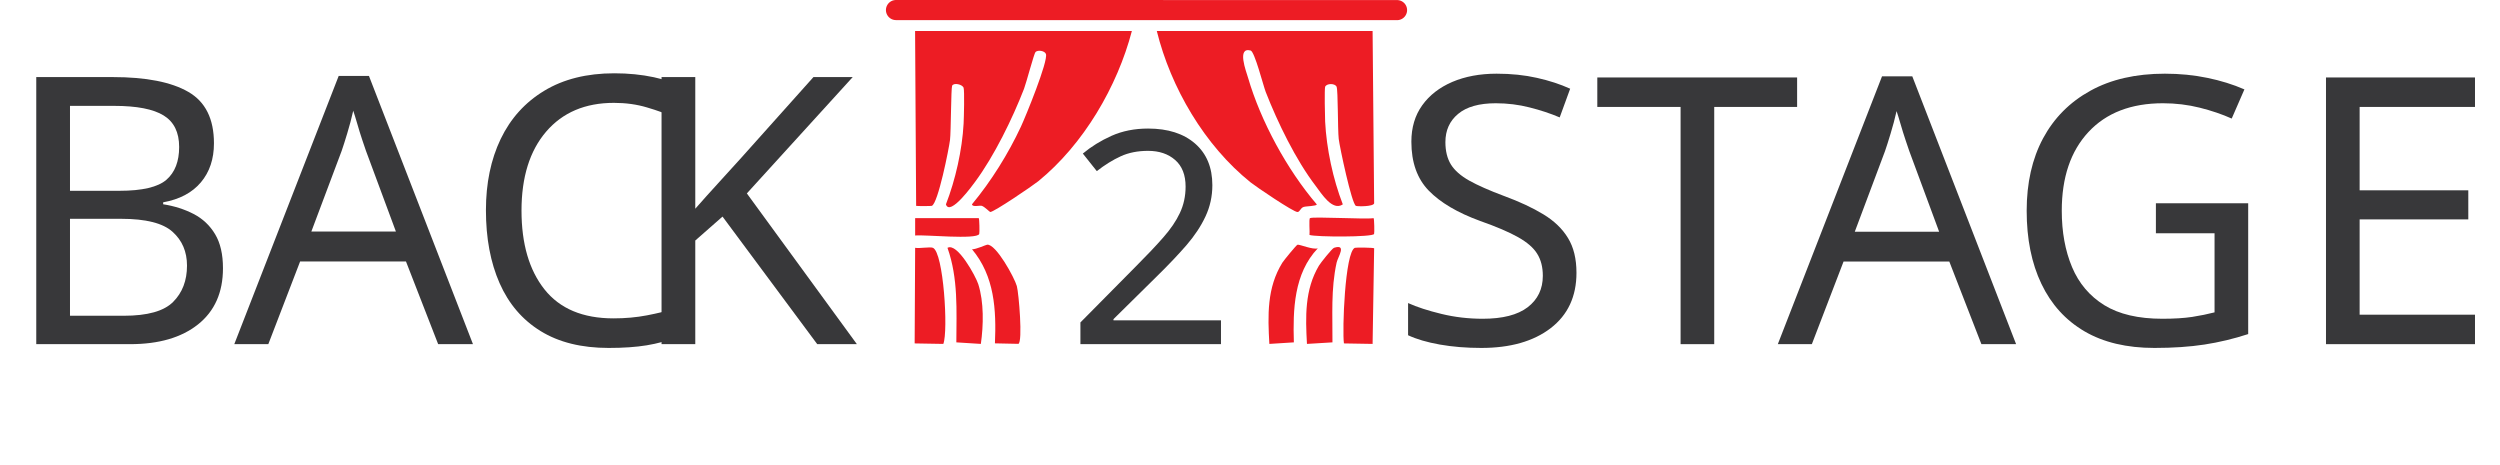
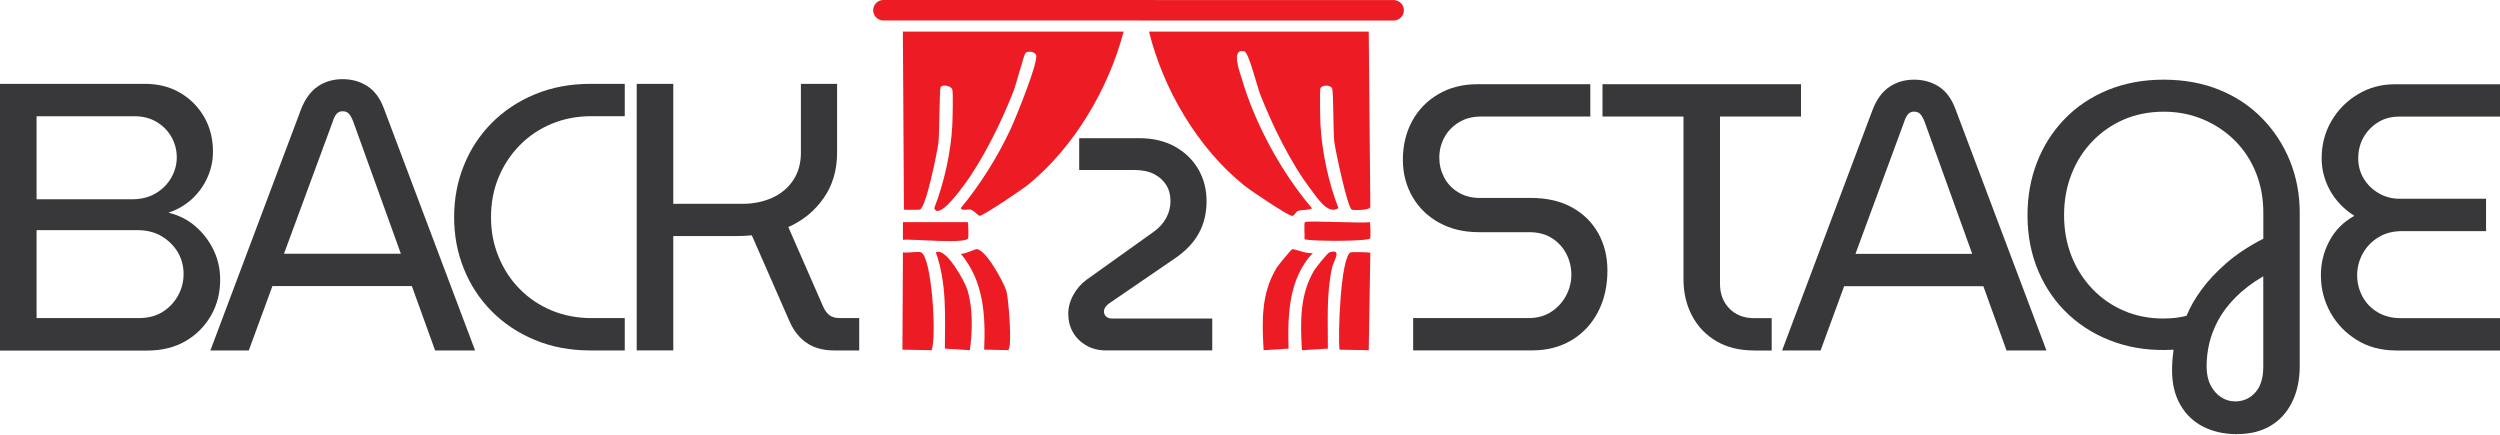
- <svg xmlns="http://www.w3.org/2000/svg" id="Layer_2" data-name="Layer 2" viewBox="0 0 402.94 74.89">
+ <svg xmlns="http://www.w3.org/2000/svg" id="Layer_2" data-name="Layer 2" viewBox="0 0 395.71 68.72">
  <defs>
    <style>
-       .cls-1, .cls-2 {
+       .cls-1 {
+         fill: #38383a;
+       }
+ 
+       .cls-2, .cls-3 {
        fill: #ed1c24;
      }

      .cls-3 {
-         font-family: MuseoModernoRoman-Medium, MuseoModerno;
-         font-size: 48px;
-         font-variation-settings: 'wght' 500;
-         font-weight: 500;
-       }
- 
-       .cls-3, .cls-4, .cls-5 {
-         fill: #38383a;
-       }
- 
-       .cls-2 {
        stroke: #ed1c24;
        stroke-linecap: round;
        stroke-linejoin: round;
        stroke-width: 3.24px;
-       }
- 
-       .cls-4 {
-         font-size: 60.2px;
-       }
- 
-       .cls-4, .cls-5 {
-         font-family: MuseoModernoRoman-Regular, MuseoModerno;
-         font-variation-settings: 'wght' 400;
-       }
- 
-       .cls-5 {
-         font-size: 60.29px;
-       }
- 
-       .cls-6 {
-         letter-spacing: -.07em;
-       }
- 
-       .cls-7 {
-         letter-spacing: -.08em;
-       }
- 
-       .cls-8 {
-         letter-spacing: -.08em;
-       }
- 
-       .cls-9 {
-         letter-spacing: -.09em;
-       }
- 
-       .cls-10 {
-         letter-spacing: -.09em;
-       }
- 
-       .cls-11 {
-         letter-spacing: -.07em;
-       }
- 
-       .cls-12 {
-         letter-spacing: -.06em;
-       }
- 
-       .cls-13 {
-         letter-spacing: -.05em;
-       }
- 
-       .cls-14 {
-         letter-spacing: -.05em;
      }
    </style>
  </defs>
  <g id="Layer_1-2" data-name="Layer 1">
    <g id="Generative_Object" data-name="Generative Object">
      <g>
-         <path class="cls-1" d="M186.47,5h34.76l.25,27.77c-.12.55-2.72.52-2.94.41-.68-.33-2.62-9.5-2.77-10.79-.17-1.46-.1-7.81-.34-8.4s-1.62-.58-1.85,0c-.12.31-.04,4.88,0,5.6.22,4.36,1.27,9.29,2.85,13.35-1.68,1.15-3.44-1.75-4.37-2.97-3.22-4.21-6.14-10.24-8.06-15.16-.4-1.04-1.78-6.5-2.43-6.67-2.26-.6-.71,3.37-.42,4.37,2.05,7.03,6.3,14.85,11.08,20.43,0,.29-1.69.28-2.1.41-.55.17-.6.81-1.01.82-.62.03-6.69-4.08-7.56-4.78-7.44-5.97-12.86-15.29-15.11-24.39Z" />
-         <path class="cls-1" d="M147.51,5h34.92c-2.33,8.91-7.77,18.27-15.11,24.23-.85.69-7.16,4.98-7.72,4.94-.08,0-.87-.82-1.34-.99-.34-.12-1.53.26-1.6-.25,3.11-3.75,5.84-8.13,7.89-12.52.76-1.63,4.42-10.57,4.03-11.7-.18-.53-1.29-.7-1.68-.33-.23.21-1.52,5.09-1.85,5.93-1.87,4.82-4.81,10.84-7.89,15-.31.41-4.04,5.63-4.7,3.63,1.54-3.97,2.62-8.76,2.85-13.02.05-.84.16-5.29,0-5.77-.19-.56-1.6-.87-1.85-.33-.18.4-.18,7.39-.34,8.73s-1.93,10.27-2.94,10.63c-.12.04-2.4.05-2.52,0l-.17-28.18Z" />
-         <path class="cls-1" d="M218.37,39.94c.15-.07,3.02-.04,3.11.08l-.25,15.41-4.62-.08c-.29-2,.15-14.72,1.76-15.41Z" />
-         <path class="cls-1" d="M147.51,39.94c.63.14,2.4-.19,2.85,0,1.72.7,2.5,13.46,1.68,15.49l-4.62-.08.08-15.41Z" />
-         <path class="cls-1" d="M209.13,39.44c.33-.07,2.51.86,3.27.58-3.86,4.06-4.02,9.89-3.86,15.16l-3.95.25c-.26-4.59-.41-9.05,2.1-13.1.22-.35,2.25-2.84,2.43-2.88Z" />
-         <path class="cls-1" d="M159.1,39.44c1.41-.18,4.41,5.31,4.79,6.67.32,1.17.97,9,.25,9.31l-3.78-.08c.23-5.42-.06-10.82-3.69-15.16.67.01,2.2-.71,2.43-.74Z" />
-         <path class="cls-1" d="M215.01,39.94c2.12-.67.62,1.47.42,2.39-.94,4.29-.64,8.49-.67,12.85l-4.11.25c-.24-4.36-.38-8.73,1.93-12.61.25-.43,2.12-2.78,2.43-2.88Z" />
-         <path class="cls-1" d="M152.72,39.94c1.58-.88,4.56,4.62,4.95,5.85.93,2.9.85,6.63.42,9.64l-3.95-.25c.02-5.15.32-10.31-1.43-15.24Z" />
-         <path class="cls-1" d="M147.51,35.16h10.24c.11.07.15,2.38.08,2.55-.38.96-8.96.07-10.33.25v-2.8Z" />
-         <path class="cls-1" d="M211.15,35.16c.42-.29,8.98.22,10.24,0,.11.07.15,2.41.08,2.55-.24.53-9.35.5-10.41.16.07-.43-.13-2.57.08-2.72Z" />
+         <path class="cls-2" d="M181.89,5h34.76l.25,27.77c-.12.55-2.72.52-2.94.41-.68-.33-2.62-9.5-2.77-10.79-.17-1.46-.1-7.81-.34-8.4s-1.62-.58-1.85,0c-.12.31-.04,4.88,0,5.6.22,4.36,1.27,9.29,2.85,13.35-1.68,1.15-3.44-1.75-4.37-2.97-3.22-4.21-6.14-10.24-8.06-15.16-.4-1.04-1.78-6.5-2.43-6.67-2.26-.6-.71,3.37-.42,4.37,2.05,7.03,6.3,14.85,11.08,20.43,0,.29-1.69.28-2.1.41-.55.17-.6.81-1.01.82-.62.03-6.69-4.08-7.56-4.78-7.44-5.97-12.86-15.29-15.11-24.39Z" />
+         <path class="cls-2" d="M142.93,5h34.92c-2.33,8.91-7.77,18.27-15.11,24.23-.85.69-7.16,4.98-7.72,4.94-.08,0-.87-.82-1.34-.99-.34-.12-1.53.26-1.6-.25,3.11-3.75,5.84-8.13,7.89-12.52.76-1.63,4.42-10.57,4.03-11.7-.18-.53-1.29-.7-1.68-.33-.23.21-1.52,5.09-1.85,5.93-1.87,4.82-4.81,10.84-7.89,15-.31.41-4.04,5.63-4.7,3.63,1.54-3.97,2.62-8.76,2.85-13.02.05-.84.16-5.29,0-5.77-.19-.56-1.6-.87-1.85-.33-.18.4-.18,7.39-.34,8.73s-1.93,10.27-2.94,10.63c-.12.04-2.4.05-2.52,0l-.17-28.18Z" />
+         <path class="cls-2" d="M213.79,39.94c.15-.07,3.02-.04,3.11.08l-.25,15.41-4.62-.08c-.29-2,.15-14.72,1.76-15.41Z" />
+         <path class="cls-2" d="M142.93,39.94c.63.14,2.4-.19,2.85,0,1.72.7,2.5,13.46,1.68,15.49l-4.62-.08.08-15.41Z" />
+         <path class="cls-2" d="M204.55,39.44c.33-.07,2.51.86,3.27.58-3.86,4.06-4.02,9.89-3.86,15.16l-3.95.25c-.26-4.59-.41-9.05,2.1-13.1.22-.35,2.25-2.84,2.43-2.88Z" />
+         <path class="cls-2" d="M154.52,39.44c1.41-.18,4.41,5.31,4.79,6.67.32,1.17.97,9,.25,9.31l-3.78-.08c.23-5.42-.06-10.82-3.69-15.16.67.01,2.2-.71,2.43-.74Z" />
+         <path class="cls-2" d="M210.43,39.94c2.12-.67.62,1.47.42,2.39-.94,4.29-.64,8.49-.67,12.85l-4.11.25c-.24-4.36-.38-8.73,1.93-12.61.25-.43,2.12-2.78,2.43-2.88Z" />
+         <path class="cls-2" d="M148.14,39.94c1.58-.88,4.56,4.62,4.95,5.85.93,2.9.85,6.63.42,9.64l-3.95-.25c.02-5.15.32-10.31-1.43-15.24Z" />
+         <path class="cls-2" d="M142.93,35.16h10.24c.11.07.15,2.38.08,2.55-.38.96-8.96.07-10.33.25v-2.8Z" />
+         <path class="cls-2" d="M206.57,35.16c.42-.29,8.98.22,10.24,0,.11.07.15,2.41.08,2.55-.24.53-9.35.5-10.41.16.07-.43-.13-2.57.08-2.72Z" />
      </g>
-       <line class="cls-2" x1="144.41" y1="1.62" x2="225.17" y2="1.63" />
+       <line class="cls-3" x1="139.83" y1="1.62" x2="220.59" y2="1.63" />
    </g>
-     <text class="cls-5" transform="translate(0 55.47)">
-       <tspan class="cls-11" x="0" y="0">B</tspan>
-       <tspan class="cls-10" x="37.76" y="0">A</tspan>
-       <tspan class="cls-7" x="74.65" y="0">C</tspan>
-       <tspan class="cls-13" x="100.78" y="0">K</tspan>
-     </text>
-     <text class="cls-4" transform="translate(223.87 55.47)">
-       <tspan class="cls-8" x="0" y="0">S</tspan>
-       <tspan class="cls-6" x="32.97" y="0">T</tspan>
-       <tspan class="cls-9" x="62.67" y="0">A</tspan>
-       <tspan class="cls-12" x="99.11" y="0">G</tspan>
-       <tspan class="cls-14" x="145.18" y="0">E</tspan>
-     </text>
-     <text class="cls-3" transform="translate(171.84 55.47)">
-       <tspan x="0" y="0">2</tspan>
-     </text>
+     <g>
+       <path class="cls-1" d="M0,55.47V13.27h22.91c2.13,0,4,.47,5.61,1.42,1.61.95,2.87,2.22,3.8,3.83.92,1.61,1.39,3.44,1.39,5.49,0,1.41-.29,2.76-.87,4.07-.58,1.31-1.4,2.44-2.44,3.41-1.05.96-2.29,1.69-3.74,2.17,1.65.4,3.08,1.13,4.28,2.17,1.21,1.05,2.16,2.29,2.86,3.74.7,1.45,1.05,3.01,1.05,4.7,0,2.09-.48,3.98-1.45,5.67s-2.3,3.04-4.01,4.04c-1.71,1-3.75,1.51-6.12,1.51H0ZM5.79,31.54h15.13c1.41,0,2.64-.31,3.71-.93,1.06-.62,1.89-1.45,2.47-2.47.58-1.02.88-2.1.88-3.23s-.28-2.24-.84-3.23c-.56-.98-1.35-1.78-2.35-2.38-1-.6-2.17-.9-3.5-.9H5.79v13.14ZM5.79,50.35h16.16c1.49,0,2.75-.33,3.8-.99s1.86-1.53,2.44-2.59c.58-1.06.87-2.2.87-3.41s-.3-2.38-.9-3.41c-.6-1.02-1.45-1.87-2.53-2.53s-2.37-.99-3.86-.99H5.79v13.93Z" />
+       <path class="cls-1" d="M33.3,55.47l14.35-38.17c.64-1.65,1.53-2.85,2.65-3.62,1.12-.76,2.43-1.15,3.92-1.15s2.8.37,3.95,1.12c1.15.74,2.02,1.94,2.62,3.59l14.41,38.23h-6.33l-3.68-10.19h-22.07l-3.74,10.19h-6.09ZM44.94,40.16h18.51l-7.54-20.92c-.2-.52-.42-.92-.66-1.21-.24-.28-.58-.42-1.02-.42-.4,0-.72.14-.96.42s-.44.68-.6,1.21l-7.72,20.92Z" />
+       <path class="cls-1" d="M93.46,55.47c-3.22,0-6.15-.55-8.8-1.66-2.65-1.1-4.93-2.62-6.84-4.55-1.91-1.93-3.38-4.17-4.4-6.72-1.03-2.55-1.54-5.28-1.54-8.17s.51-5.62,1.54-8.17c1.02-2.55,2.49-4.79,4.4-6.72,1.91-1.93,4.19-3.45,6.84-4.55,2.65-1.1,5.59-1.66,8.8-1.66h5.43v5.12h-5.25c-2.29,0-4.4.4-6.33,1.21-1.93.8-3.61,1.93-5.03,3.38-1.43,1.45-2.54,3.13-3.35,5.06-.8,1.93-1.21,4.04-1.21,6.33s.4,4.35,1.21,6.3c.8,1.95,1.92,3.65,3.35,5.09,1.43,1.45,3.1,2.57,5.03,3.38,1.93.8,4.04,1.21,6.33,1.21h5.25v5.12h-5.43Z" />
+       <path class="cls-1" d="M100.78,55.47V13.27h5.79v18.99h10.97c1.69,0,3.24-.31,4.64-.93,1.41-.62,2.52-1.55,3.35-2.77.82-1.23,1.24-2.68,1.24-4.37v-10.91h5.73v10.85c0,2.77-.7,5.18-2.11,7.2-1.41,2.03-3.28,3.57-5.61,4.61l5.49,12.54c.28.64.62,1.12,1.03,1.42.4.3.96.45,1.69.45h3.01v5.12h-3.92c-1.77,0-3.23-.39-4.37-1.18-1.15-.78-2.04-1.88-2.68-3.29l-6.03-13.75c-.48.04-.95.07-1.39.09-.44.02-.92.03-1.45.03h-9.59v18.09h-5.79Z" />
+     </g>
+     <g>
+       <path class="cls-1" d="M223.68,55.47v-5.12h18.24c1.4,0,2.61-.33,3.61-.99,1-.66,1.79-1.51,2.35-2.56.56-1.04.84-2.15.84-3.31s-.27-2.32-.81-3.34-1.3-1.85-2.29-2.47c-.98-.62-2.18-.93-3.58-.93h-7.95c-2.37,0-4.46-.49-6.26-1.48-1.81-.98-3.22-2.35-4.24-4.09-1.02-1.75-1.54-3.72-1.54-5.93s.49-4.27,1.47-6.08c.98-1.81,2.37-3.23,4.15-4.27s3.84-1.57,6.17-1.57h17.88v5.12h-17.34c-1.32,0-2.49.31-3.49.93-1,.62-1.77,1.42-2.29,2.41-.52.98-.78,2.04-.78,3.16s.25,2.12.75,3.1,1.24,1.78,2.23,2.38c.98.6,2.12.9,3.4.9h8.13c2.53,0,4.7.5,6.5,1.5,1.81,1,3.19,2.37,4.15,4.09.96,1.73,1.45,3.69,1.45,5.9,0,2.45-.49,4.63-1.48,6.53-.98,1.91-2.38,3.4-4.18,4.49-1.81,1.08-3.87,1.62-6.2,1.62h-18.9Z" />
+       <path class="cls-1" d="M277.6,55.47c-2.29,0-4.27-.49-5.93-1.47-1.67-.98-2.95-2.33-3.85-4.03-.9-1.71-1.35-3.62-1.35-5.75v-25.77h-12.82v-5.12h31.42v5.12h-12.82v26.49c0,1.57.49,2.86,1.47,3.88.98,1.02,2.3,1.54,3.94,1.54h2.77v5.12h-2.83Z" />
+       <path class="cls-1" d="M282.08,55.47l14.33-38.11c.64-1.65,1.52-2.85,2.65-3.61,1.12-.76,2.43-1.14,3.91-1.14s2.8.37,3.94,1.11c1.14.74,2.02,1.94,2.62,3.58l14.39,38.17h-6.32l-3.67-10.17h-22.03l-3.73,10.17h-6.08ZM293.69,40.18h18.48l-7.53-20.89c-.2-.52-.42-.92-.66-1.2-.24-.28-.58-.42-1.02-.42-.4,0-.72.14-.96.42-.24.28-.44.68-.6,1.2l-7.71,20.89Z" />
+       <path class="cls-1" d="M354.09,68.72c-2.01,0-3.78-.39-5.33-1.17-1.55-.78-2.76-1.94-3.64-3.46s-1.32-3.35-1.32-5.48c0-.52.02-1.05.06-1.6.04-.54.1-1.09.18-1.66-3.29.2-6.34-.18-9.15-1.14-2.81-.96-5.26-2.4-7.34-4.3-2.09-1.91-3.71-4.21-4.88-6.92-1.17-2.71-1.75-5.69-1.75-8.94,0-2.97.5-5.75,1.5-8.34,1-2.59,2.45-4.87,4.33-6.83,1.89-1.97,4.16-3.5,6.83-4.61,2.67-1.1,5.63-1.66,8.88-1.66s6.2.54,8.85,1.62c2.65,1.08,4.92,2.6,6.8,4.55,1.89,1.95,3.34,4.18,4.36,6.71s1.54,5.26,1.54,8.19v24.26c0,2.17-.4,4.06-1.2,5.69-.8,1.63-1.94,2.88-3.4,3.76-1.47.88-3.24,1.32-5.33,1.32ZM342.47,50.41c.64,0,1.24-.03,1.81-.09.56-.06,1.16-.17,1.81-.33.56-1.36,1.35-2.75,2.38-4.15,1.02-1.4,2.33-2.8,3.91-4.18,1.58-1.38,3.54-2.68,5.87-3.88v-4.09c0-2.29-.39-4.4-1.17-6.35-.78-1.95-1.89-3.63-3.31-5.06-1.42-1.42-3.1-2.55-5.03-3.37-1.93-.82-4.01-1.23-6.26-1.23s-4.38.41-6.29,1.23c-1.91.82-3.57,1.98-5,3.46-1.43,1.48-2.53,3.22-3.31,5.21s-1.17,4.14-1.17,6.47.39,4.48,1.17,6.47c.78,1.99,1.89,3.72,3.31,5.21,1.42,1.49,3.09,2.64,5,3.46,1.91.82,4,1.23,6.29,1.23ZM353.73,63.54c1.32,0,2.41-.47,3.25-1.42.84-.94,1.26-2.3,1.26-4.06v-14.33c-1.77,1.04-3.23,2.16-4.39,3.34-1.17,1.18-2.08,2.39-2.74,3.61-.66,1.23-1.13,2.45-1.42,3.67-.28,1.22-.42,2.44-.42,3.64s.21,2.16.63,2.98c.42.82.97,1.45,1.66,1.9.68.44,1.4.66,2.17.66Z" />
+       <path class="cls-1" d="M379.21,55.47c-2.33,0-4.38-.55-6.17-1.66-1.79-1.1-3.18-2.56-4.18-4.36-1-1.81-1.5-3.77-1.5-5.9,0-1.93.45-3.73,1.35-5.42.9-1.69,2.22-3.01,3.94-3.97-1.69-1.08-2.97-2.43-3.85-4.03s-1.32-3.29-1.32-5.06c0-2.17.51-4.13,1.54-5.9,1.02-1.77,2.42-3.18,4.18-4.24,1.76-1.06,3.71-1.59,5.84-1.59h16.68v5.12h-16.01c-1.24,0-2.35.3-3.31.9-.96.6-1.73,1.4-2.29,2.38-.56.98-.84,2.1-.84,3.34,0,1.16.29,2.23.87,3.19.58.96,1.37,1.74,2.38,2.32,1,.58,2.11.87,3.31.87h13.67v5.12h-13.24c-1.49,0-2.76.33-3.82.99-1.06.66-1.89,1.53-2.47,2.59-.58,1.06-.87,2.2-.87,3.4s.28,2.33.84,3.37c.56,1.04,1.36,1.88,2.41,2.5,1.04.62,2.27.93,3.67.93h15.71v5.12h-16.5Z" />
+     </g>
+     <path class="cls-1" d="M175.13,55.47c-1.22,0-2.28-.26-3.19-.79-.91-.53-1.62-1.22-2.11-2.09-.5-.86-.74-1.84-.74-2.93,0-.99.26-1.98.79-2.95.53-.98,1.22-1.78,2.09-2.42l10.61-7.58c.9-.64,1.57-1.38,2.02-2.23.45-.85.67-1.72.67-2.62,0-.99-.22-1.85-.67-2.57-.45-.72-1.09-1.3-1.92-1.73-.83-.43-1.86-.65-3.07-.65h-8.79v-5.04h9.46c2.21,0,4.11.45,5.71,1.34,1.6.9,2.83,2.1,3.7,3.6.86,1.5,1.29,3.18,1.29,5.04s-.39,3.52-1.18,4.99c-.78,1.47-2.02,2.8-3.72,3.98l-10.66,7.3c-.16.13-.31.3-.46.5-.14.21-.22.42-.22.65,0,.35.11.63.34.84.22.21.56.31,1.01.31h15.79v5.04h-16.75Z" />
  </g>
</svg>
